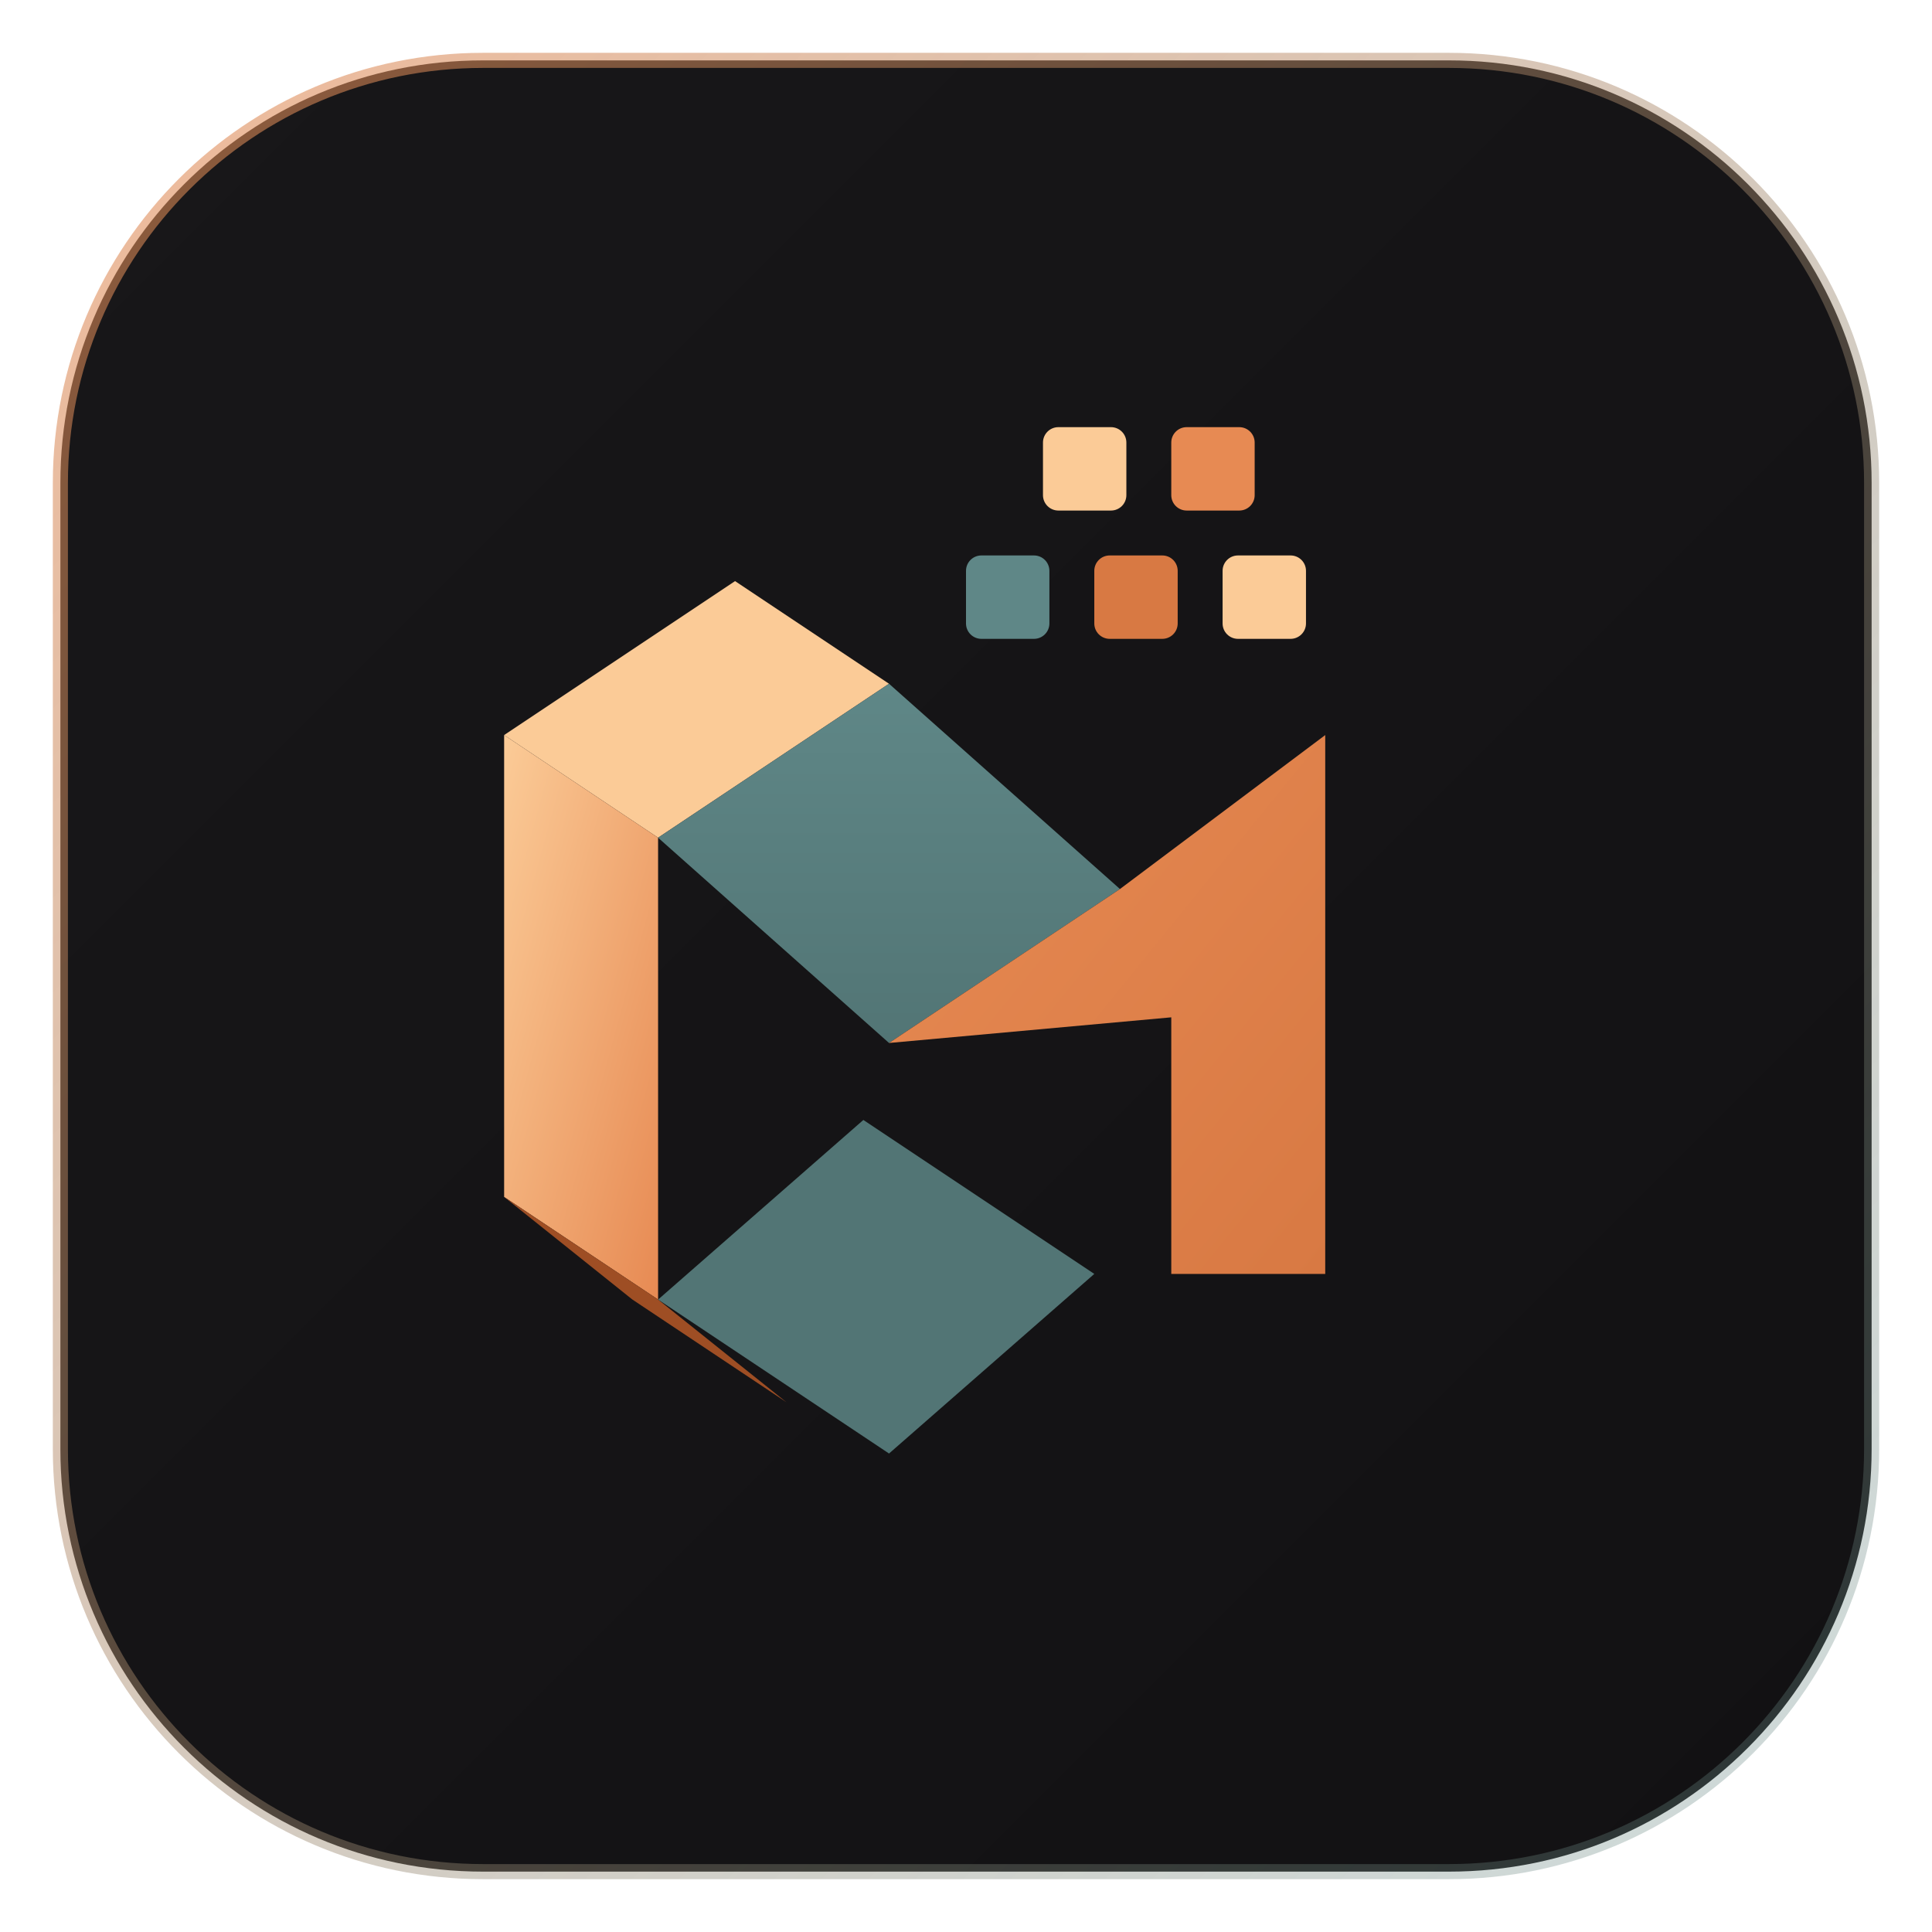
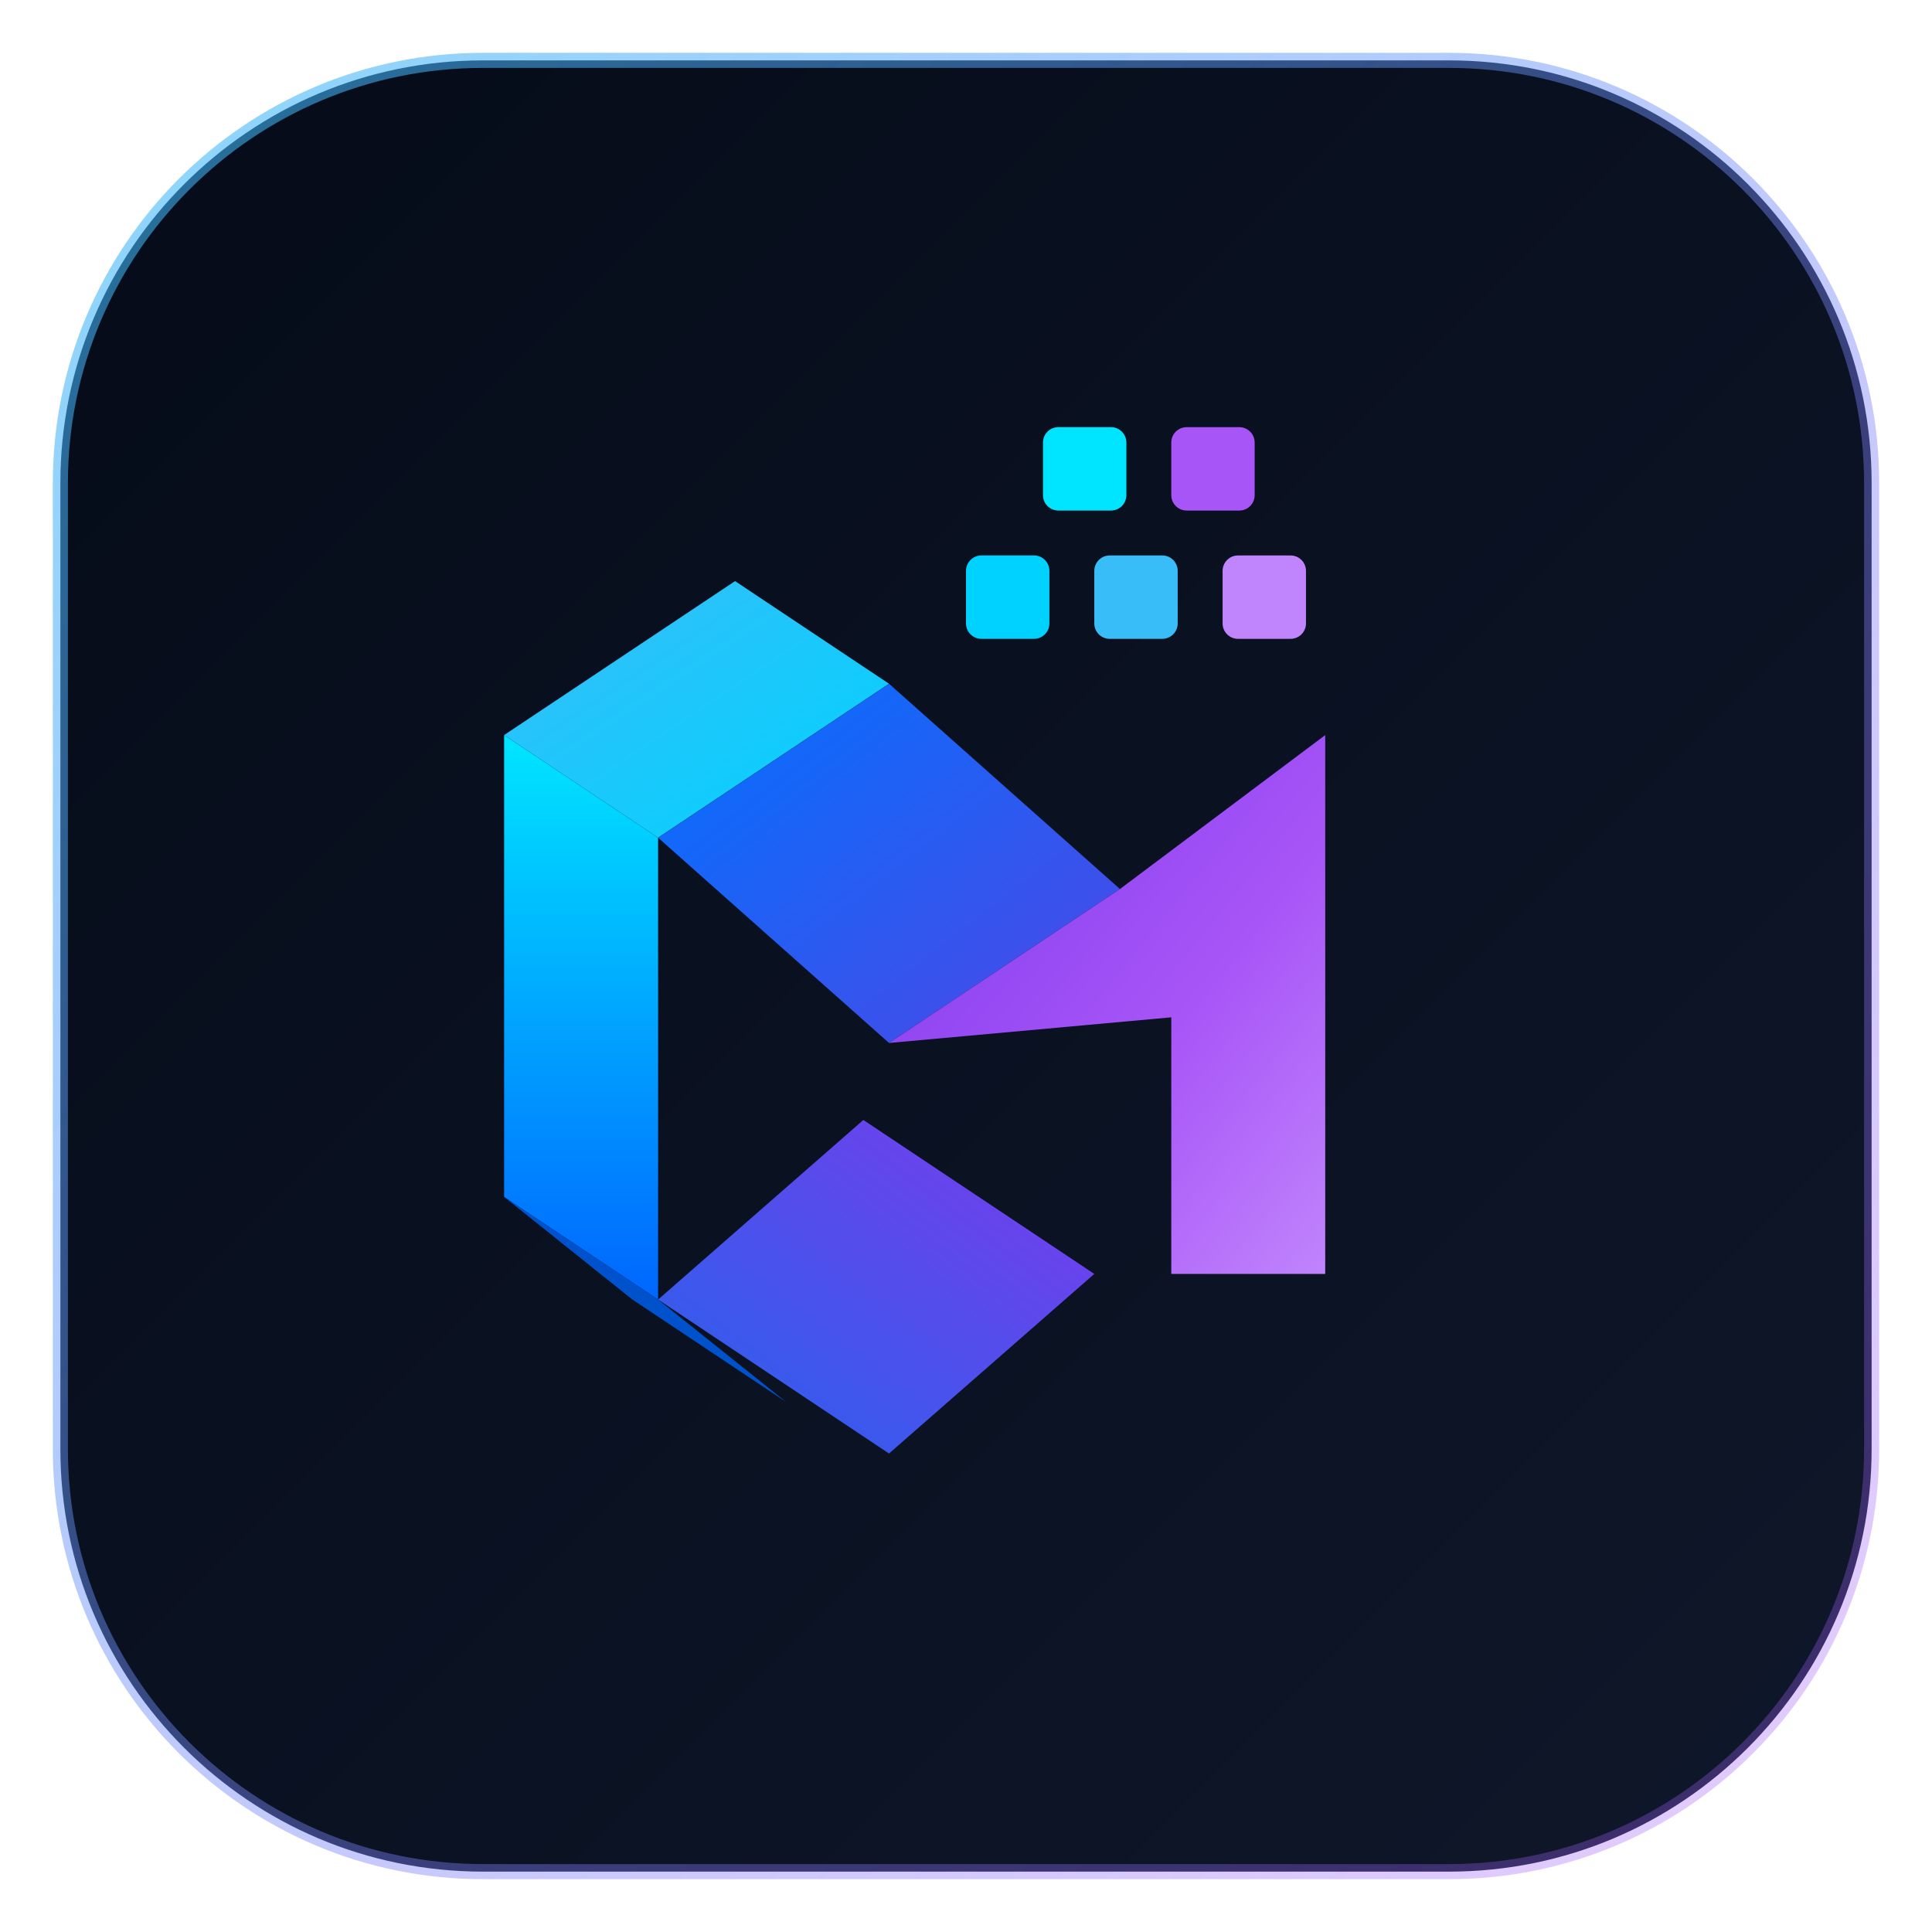
<svg xmlns="http://www.w3.org/2000/svg" viewBox="0 0 512 512" width="512" height="512">
  <defs>
    <linearGradient id="appBg" x1="0%" y1="0%" x2="100%" y2="100%">
-       <stop offset="0%" stop-color="#181719" />
-       <stop offset="100%" stop-color="#121113" />
+       <stop offset="0%" stop-color="#050b18" />
+       <stop offset="100%" stop-color="#0f172a" />
    </linearGradient>
    <linearGradient id="appBorder" x1="0%" y1="0%" x2="100%" y2="100%">
-       <stop offset="0%" stop-color="#e78a53" stop-opacity="0.6" />
-       <stop offset="100%" stop-color="#5f8787" stop-opacity="0.3" />
+       <stop offset="0%" stop-color="#38bdf8" stop-opacity="0.6" />
+       <stop offset="100%" stop-color="#a855f7" stop-opacity="0.3" />
    </linearGradient>
-     <linearGradient id="appLeft" x1="0%" y1="0%" x2="100%" y2="100%">
-       <stop offset="0%" stop-color="#fbcb97" />
-       <stop offset="100%" stop-color="#e78a53" />
+     <linearGradient id="gradLeftTop" x1="0%" y1="0%" x2="100%" y2="100%">
+       <stop offset="0%" stop-color="#38bdf8" />
+       <stop offset="100%" stop-color="#00d2ff" />
    </linearGradient>
-     <linearGradient id="appCrucible" x1="0%" y1="0%" x2="0%" y2="100%">
-       <stop offset="0%" stop-color="#5f8787" />
-       <stop offset="100%" stop-color="#527575" />
+     <linearGradient id="gradLeftPillar" x1="0%" y1="0%" x2="0%" y2="100%">
+       <stop offset="0%" stop-color="#00e5ff" />
+       <stop offset="100%" stop-color="#0066ff" />
    </linearGradient>
-     <linearGradient id="appRight" x1="0%" y1="0%" x2="100%" y2="100%">
-       <stop offset="0%" stop-color="#e78a53" />
-       <stop offset="100%" stop-color="#d87943" />
+     <linearGradient id="gradCenterRibbon" x1="0%" y1="0%" x2="100%" y2="100%">
+       <stop offset="0%" stop-color="#0072ff" />
+       <stop offset="100%" stop-color="#4f46e5" />
+     </linearGradient>
+     <linearGradient id="gradBottomFold" x1="0%" y1="100%" x2="100%" y2="0%">
+       <stop offset="0%" stop-color="#2563eb" />
+       <stop offset="100%" stop-color="#7c3aed" />
+     </linearGradient>
+     <linearGradient id="gradRightPillar" x1="0%" y1="0%" x2="100%" y2="100%">
+       <stop offset="0%" stop-color="#7c3aed" />
+       <stop offset="60%" stop-color="#a855f7" />
+       <stop offset="100%" stop-color="#c084fc" />
    </linearGradient>
  </defs>
  <rect x="16" y="16" width="480" height="480" rx="112" fill="url(#appBg)" stroke="url(#appBorder)" stroke-width="4" />
  <g transform="translate(86, 86) scale(3.4)">
-     <path d="M 14,32 L 32,20 L 44,28 L 26,40 Z" fill="#fbcb97" />
-     <path d="M 14,32 L 26,40 L 26,76 L 14,68 Z" fill="url(#appLeft)" />
-     <path d="M 26,40 L 44,28 L 62,44 L 44,56 Z" fill="url(#appCrucible)" />
-     <path d="M 26,76 L 44,88 L 60,74 L 42,62 Z" fill="#527575" />
-     <path d="M 62,44 L 78,32 L 78,74 L 66,74 L 66,54 L 44,56 Z" fill="url(#appRight)" />
-     <path d="M 14,68 L 26,76 L 36,84 L 24,76 Z" fill="#9e4e24" />
-     <rect x="56" y="8" width="6.5" height="6.5" rx="1.2" fill="#fbcb97" />
-     <rect x="66" y="8" width="6.5" height="6.5" rx="1.2" fill="#e78a53" />
-     <rect x="50" y="18" width="6.5" height="6.5" rx="1.2" fill="#5f8787" />
-     <rect x="60" y="18" width="6.5" height="6.5" rx="1.2" fill="#d87943" />
-     <rect x="70" y="18" width="6.5" height="6.5" rx="1.2" fill="#fbcb97" />
+     <path d="M 14,32 L 32,20 L 44,28 L 26,40 Z" fill="url(#gradLeftTop)" />
+     <path d="M 14,32 L 26,40 L 26,76 L 14,68 Z" fill="url(#gradLeftPillar)" />
+     <path d="M 26,40 L 44,28 L 62,44 L 44,56 Z" fill="url(#gradCenterRibbon)" />
+     <path d="M 26,76 L 44,88 L 60,74 L 42,62 Z" fill="url(#gradBottomFold)" />
+     <path d="M 62,44 L 78,32 L 78,74 L 66,74 L 66,54 L 44,56 Z" fill="url(#gradRightPillar)" />
+     <path d="M 14,68 L 26,76 L 36,84 L 24,76 Z" fill="#0052cc" />
+     <rect x="56" y="8" width="6.5" height="6.5" rx="1.2" fill="#00e5ff" />
+     <rect x="66" y="8" width="6.5" height="6.5" rx="1.2" fill="#a855f7" />
+     <rect x="50" y="18" width="6.5" height="6.5" rx="1.2" fill="#00d2ff" />
+     <rect x="60" y="18" width="6.5" height="6.5" rx="1.2" fill="#38bdf8" />
+     <rect x="70" y="18" width="6.5" height="6.5" rx="1.2" fill="#c084fc" />
  </g>
</svg>
